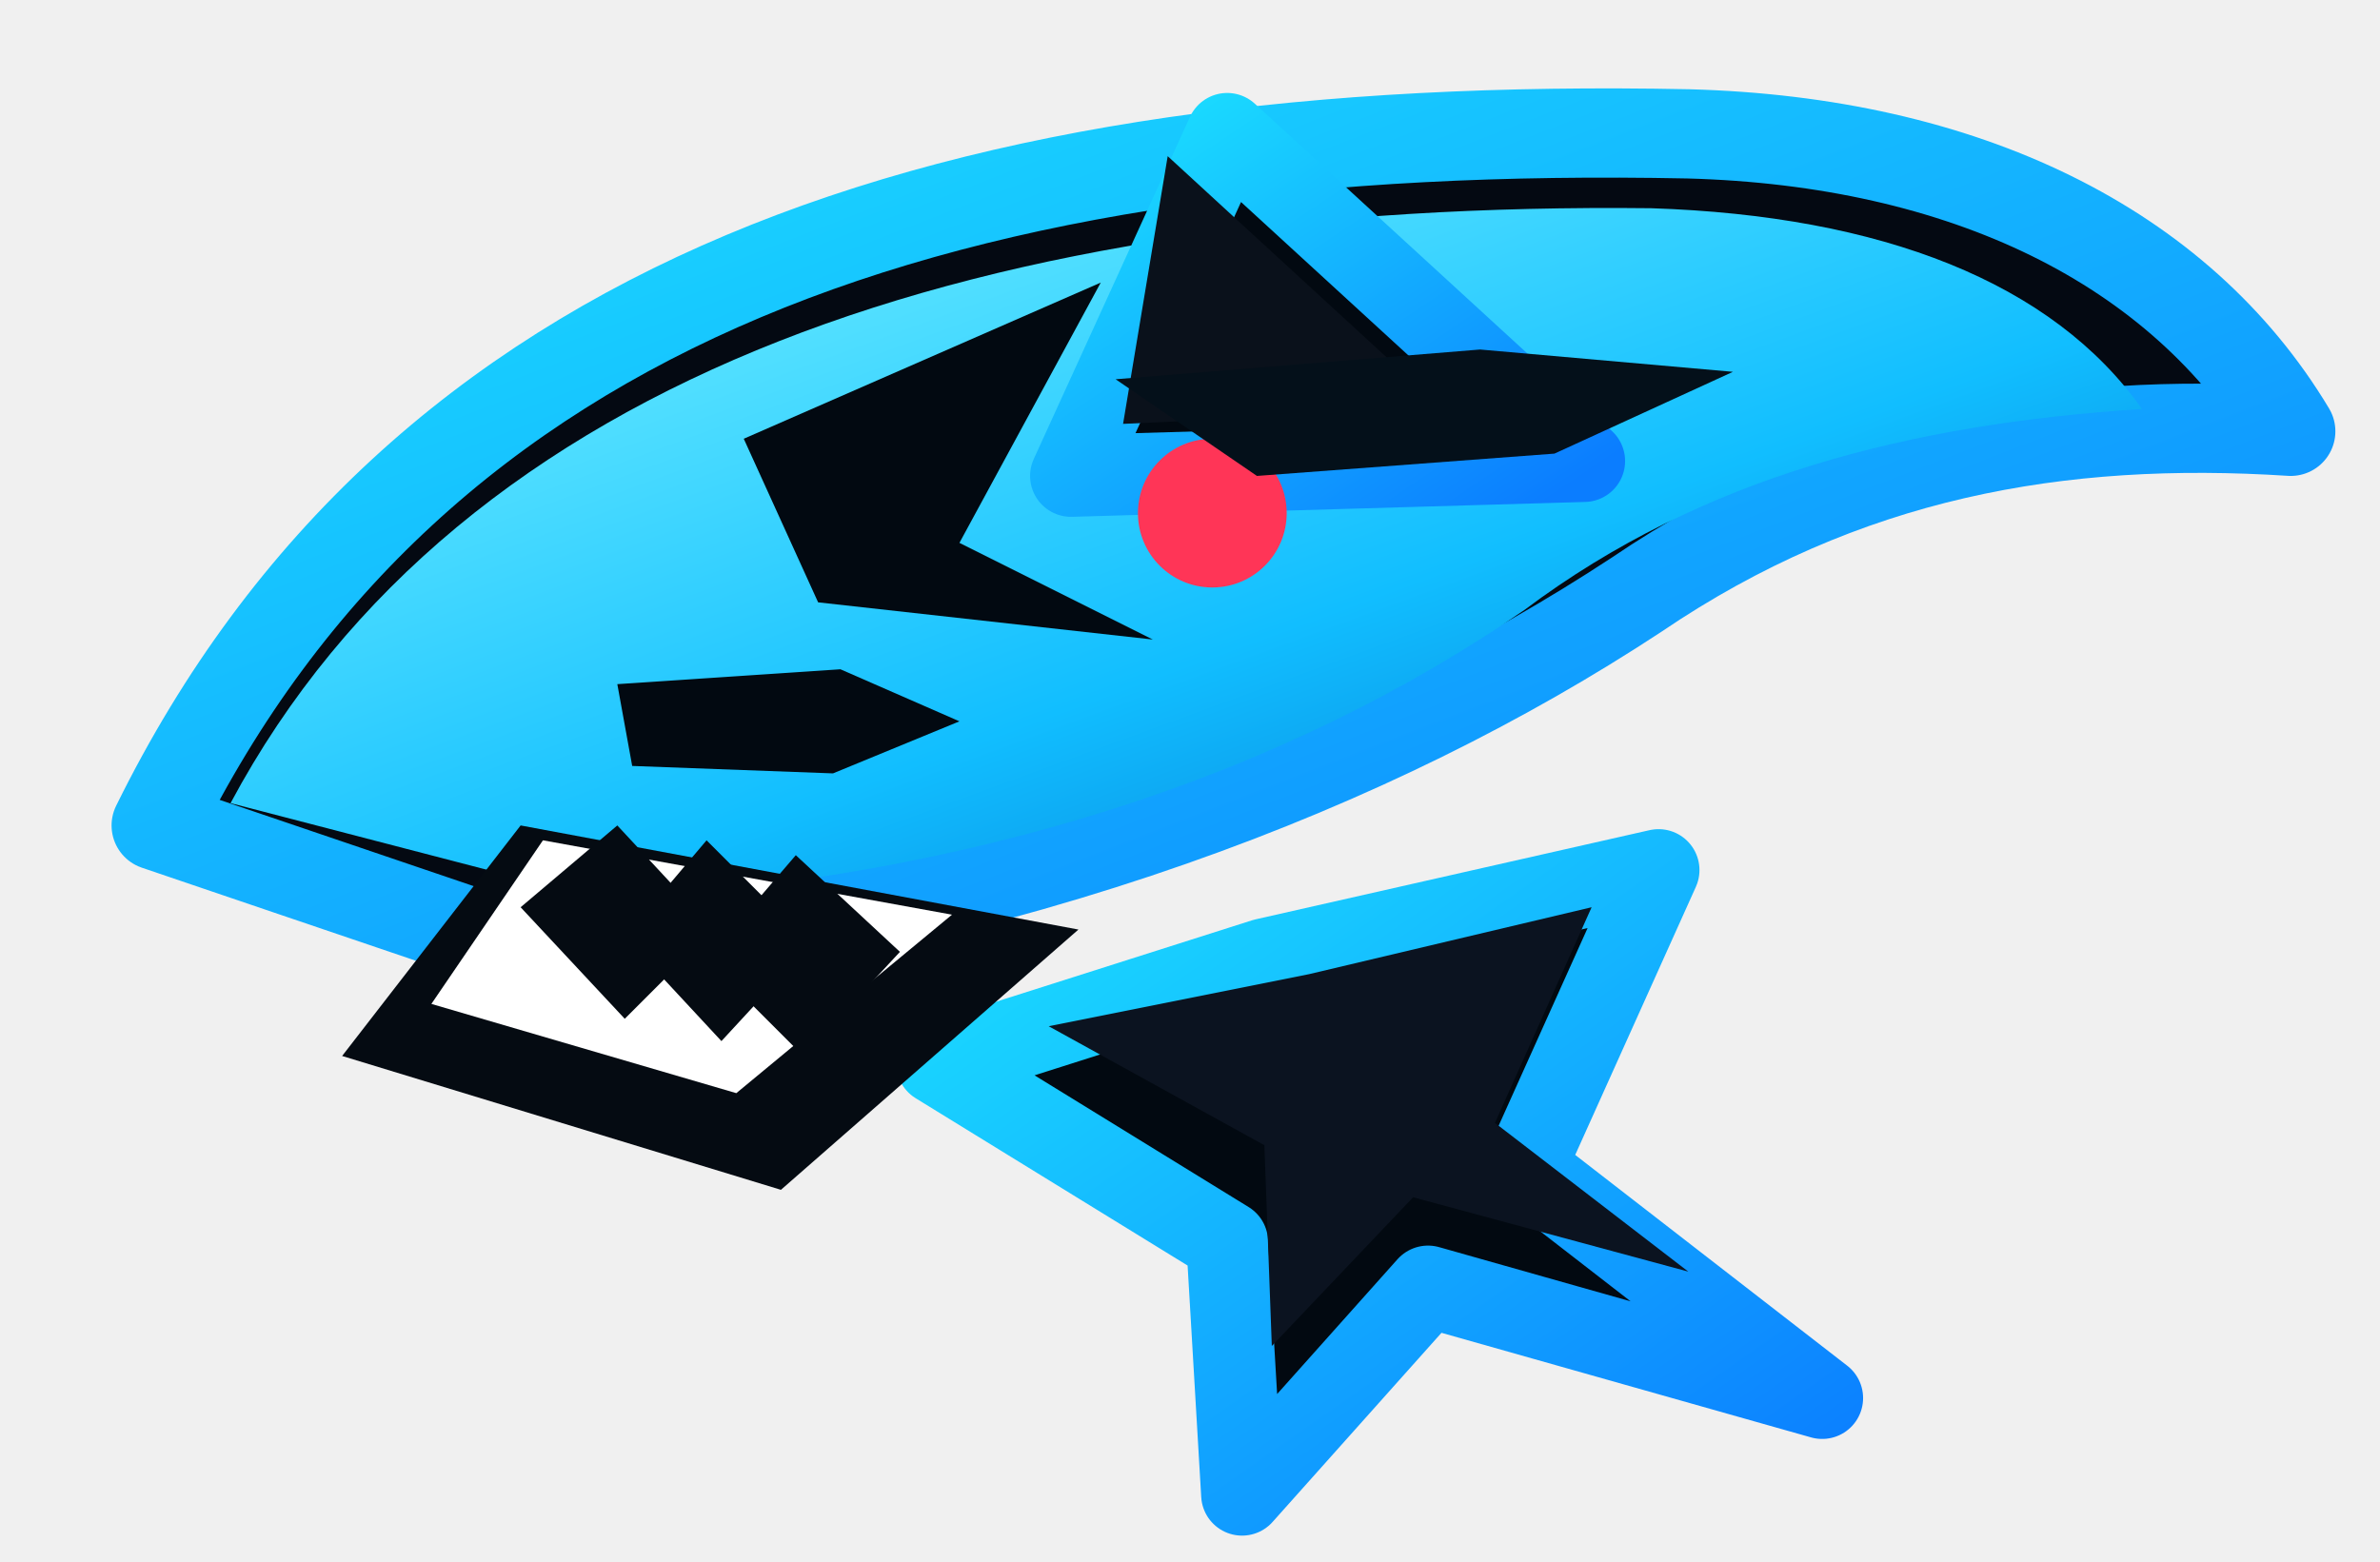
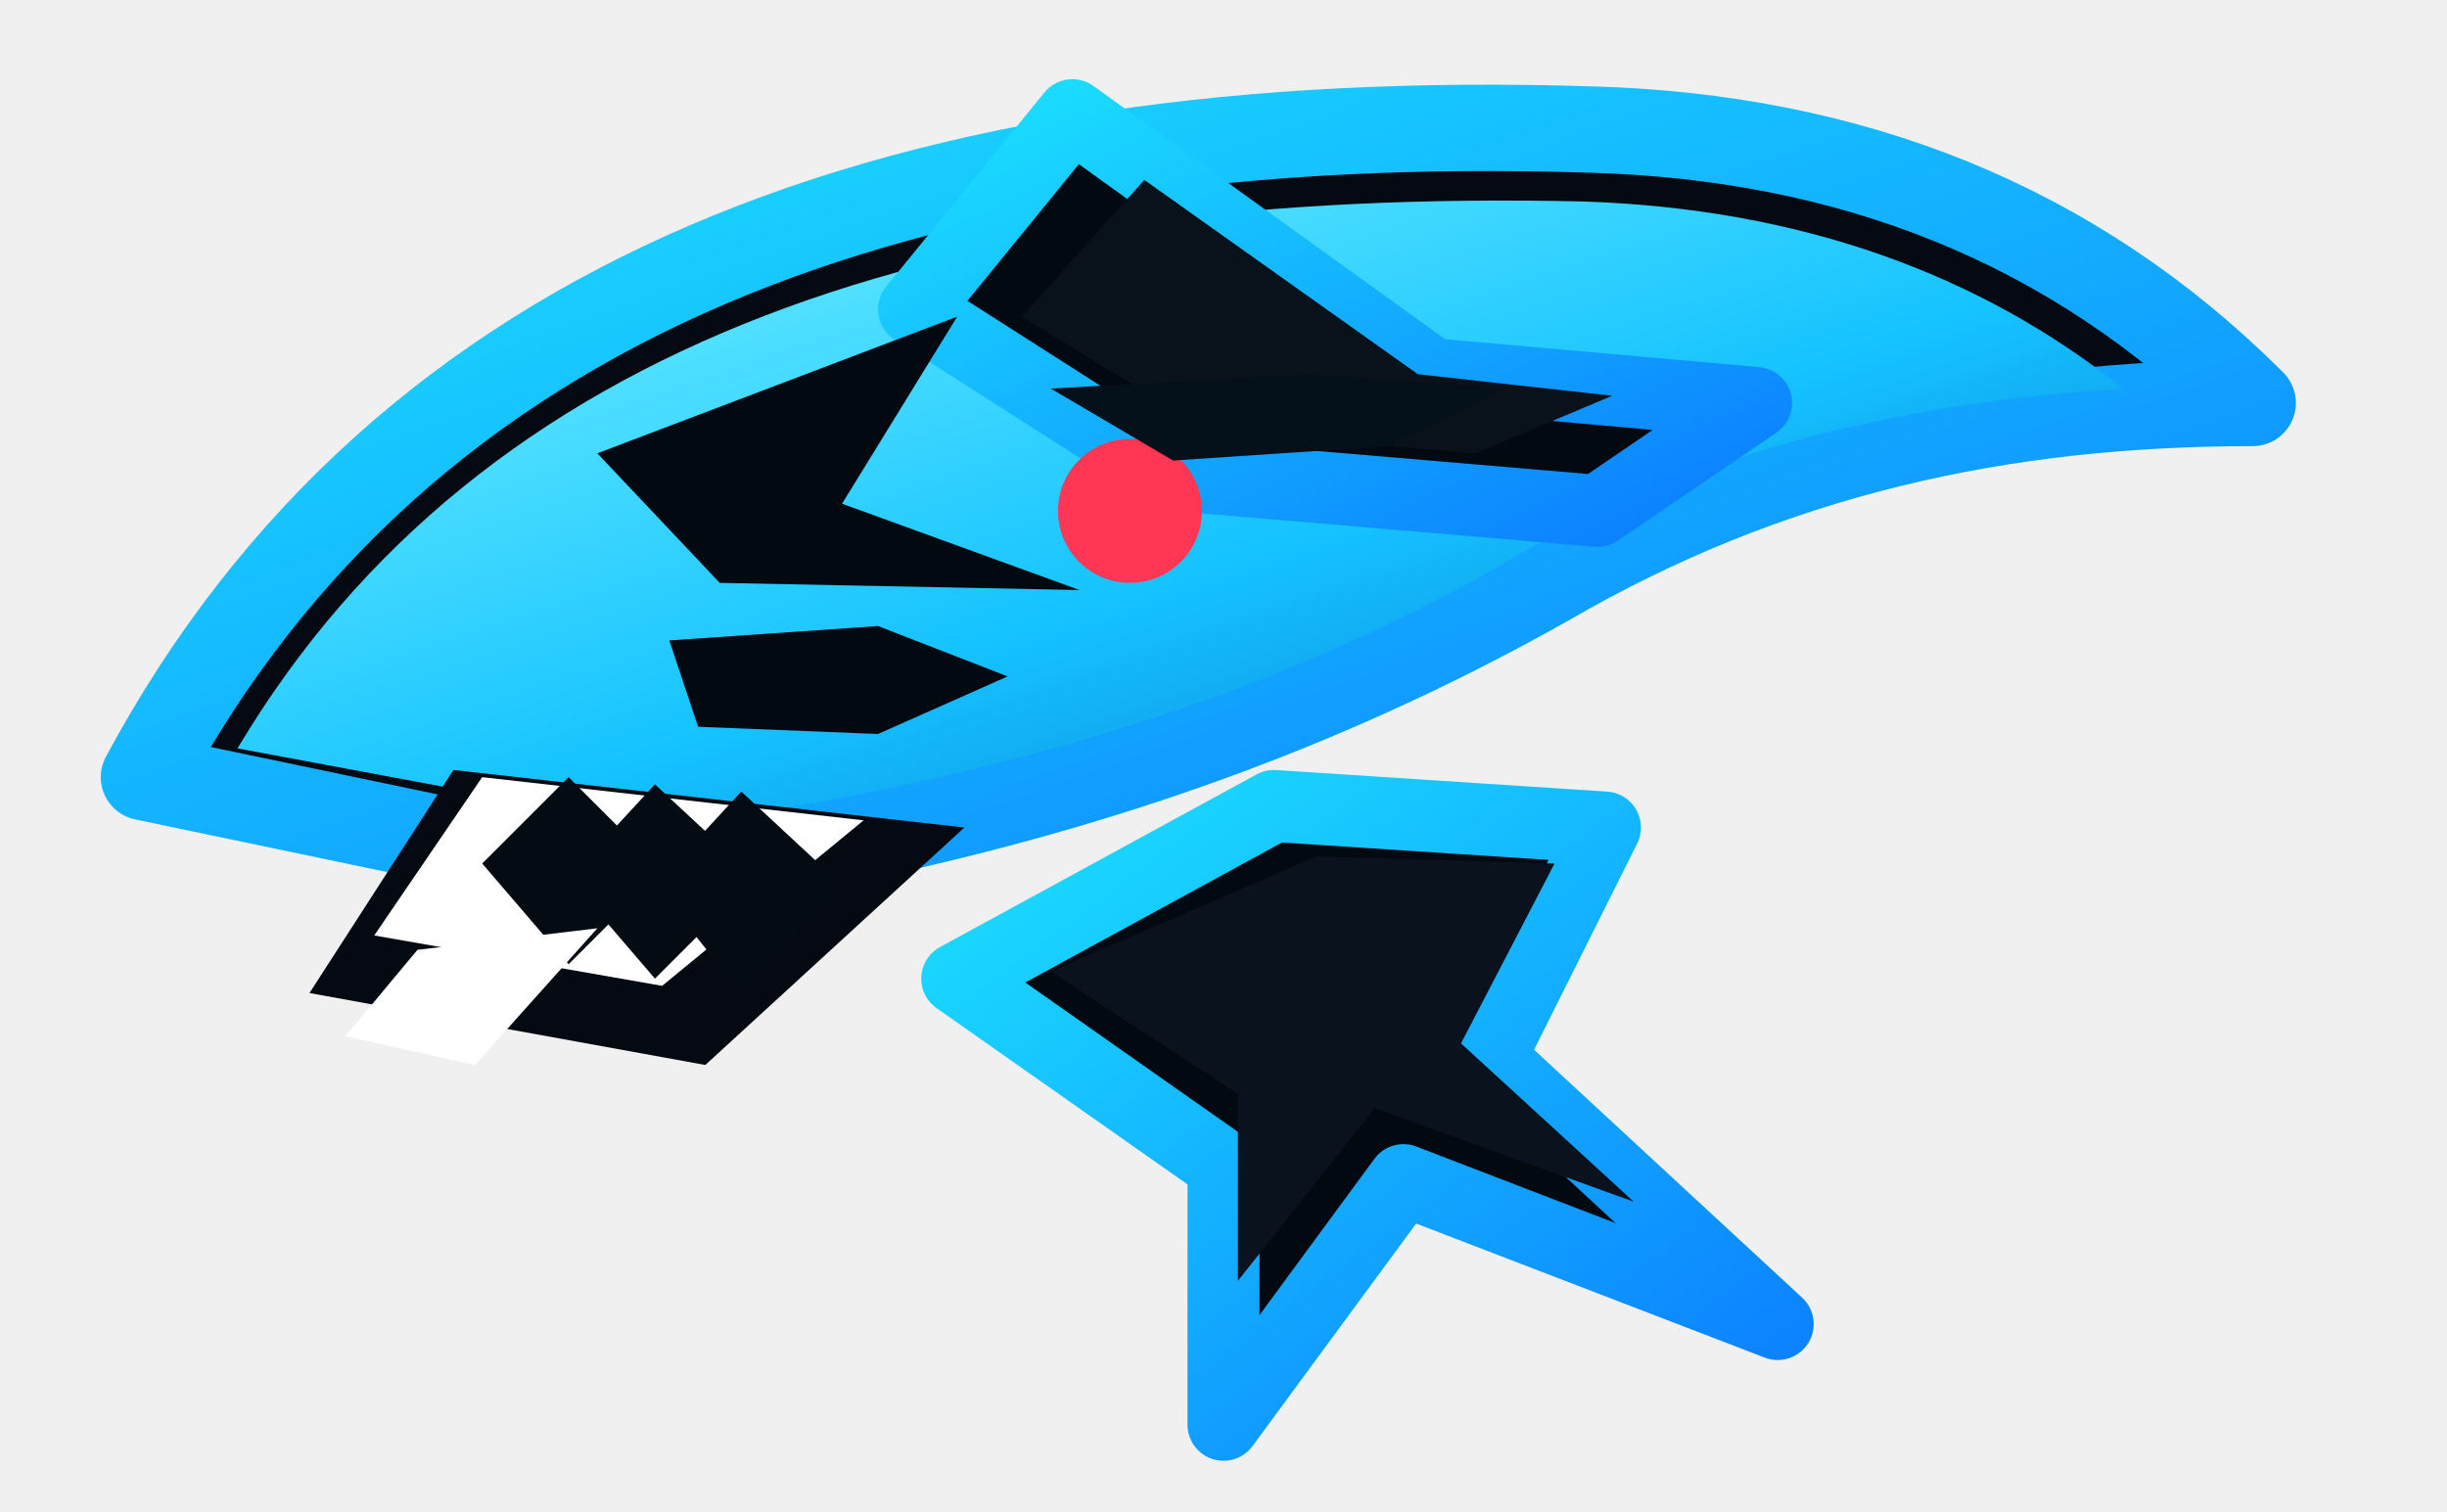
- <svg xmlns="http://www.w3.org/2000/svg" viewBox="0 0 320 210" role="img" aria-label="CyberShark brand mark">
+ <svg xmlns="http://www.w3.org/2000/svg" viewBox="0 0 340 210" role="img" aria-label="CyberShark brand mark">
  <defs>
    <linearGradient id="cyanFill" x1="0%" y1="0%" x2="100%" y2="100%">
-       <stop offset="0%" stop-color="#7ef6ff" />
-       <stop offset="58%" stop-color="#11beff" />
-       <stop offset="100%" stop-color="#005ec8" />
+       <stop offset="0%" stop-color="#7cf5ff" />
+       <stop offset="55%" stop-color="#15c3ff" />
+       <stop offset="100%" stop-color="#0664cb" />
    </linearGradient>
    <linearGradient id="strokeBlue" x1="0%" y1="0%" x2="100%" y2="100%">
      <stop offset="0%" stop-color="#1be1ff" />
      <stop offset="100%" stop-color="#0b7dff" />
    </linearGradient>
  </defs>
-   <path d="M21 111C56 40 128 16 227 18C264 19 293 33 308 58C277 56 248 61 220 80C185 103 137 122 74 129L21 111Z" fill="#040912" stroke="url(#strokeBlue)" stroke-width="12" stroke-linejoin="round" />
-   <path d="M31 108C62 50 133 27 222 28C253 29 276 38 288 55C257 57 229 64 205 82C173 104 132 118 81 121L31 108Z" fill="url(#cyanFill)" />
-   <path d="M165 18L213 62L144 64Z" fill="#020911" stroke="url(#strokeBlue)" stroke-width="11" stroke-linejoin="round" />
-   <path d="M157 21L194 55L151 57Z" fill="#0a111b" />
-   <path d="M170 129L223 117L205 157L245 188L192 173L167 201L165 167L126 143Z" fill="#020911" stroke="url(#strokeBlue)" stroke-width="11" stroke-linejoin="round" />
-   <path d="M176 131L214 122L201 151L227 171L190 161L171 181L170 154L141 138Z" fill="#0b1320" />
-   <path d="M100 59L148 38L129 73L155 86L110 81Z" fill="#020911" />
-   <path d="M70 111L145 125L105 160L46 142Z" fill="#050b12" />
-   <path d="M73 113L128 123L99 147L58 135Z" fill="#ffffff" />
-   <path d="M83 111L96 125L84 137L70 122Z" fill="#050b12" />
-   <path d="M95 113L109 127L97 140L84 126Z" fill="#050b12" />
-   <path d="M107 115L121 128L108 142L95 129Z" fill="#050b12" />
-   <path d="M83 92L113 90L129 97L112 104L85 103Z" fill="#020911" />
-   <circle cx="163" cy="69" r="10" fill="#ff3557" />
-   <path d="M150 51L199 47L233 50L209 61L169 64Z" fill="#04101a" />
+   <path d="M20 108C56 41 126 15 221 18C257 19 288 31 313 56C278 56 246 63 215 81C183 99 144 114 87 122L20 108Z" fill="#040912" stroke="url(#strokeBlue)" stroke-width="12" stroke-linejoin="round" />
+   <path d="M33 104C67 47 132 26 220 28C250 29 275 38 295 54C263 56 234 63 206 80C177 96 142 108 92 115L33 104Z" fill="url(#cyanFill)" />
+   <path d="M149 16L199 52L244 56L222 71L163 66L127 43Z" fill="#020911" stroke="url(#strokeBlue)" stroke-width="10" stroke-linejoin="round" />
+   <path d="M159 25L197 52L224 55L205 63L168 60L142 44Z" fill="#09111a" />
+   <path d="M177 112L223 115L207 147L247 184L195 164L170 198L170 162L133 136Z" fill="#020911" stroke="url(#strokeBlue)" stroke-width="10" stroke-linejoin="round" />
+   <path d="M183 119L216 120L203 145L227 167L191 154L172 178L172 152L146 135Z" fill="#09121d" />
+   <path d="M83 63L133 44L117 70L150 82L100 81Z" fill="#020911" />
+   <path d="M63 107L134 115L98 148L43 138Z" fill="#040912" />
+   <path d="M67 108L120 114L92 137L52 130Z" fill="#ffffff" />
+   <path d="M79 108L92 121L79 134L67 120Z" fill="#050b12" />
+   <path d="M91 109L105 122L91 136L79 122Z" fill="#050b12" />
+   <path d="M103 110L117 123L103 138L91 123Z" fill="#050b12" />
+   <path d="M93 89L122 87L140 94L122 102L97 101Z" fill="#020911" />
+   <circle cx="157" cy="71" r="10" fill="#ff3654" />
+   <path d="M146 54L182 52L209 54L193 62L163 64Z" fill="#04101a" />
+   <path d="M58 132L83 129L66 148L48 144Z" fill="#ffffff" />
</svg>
